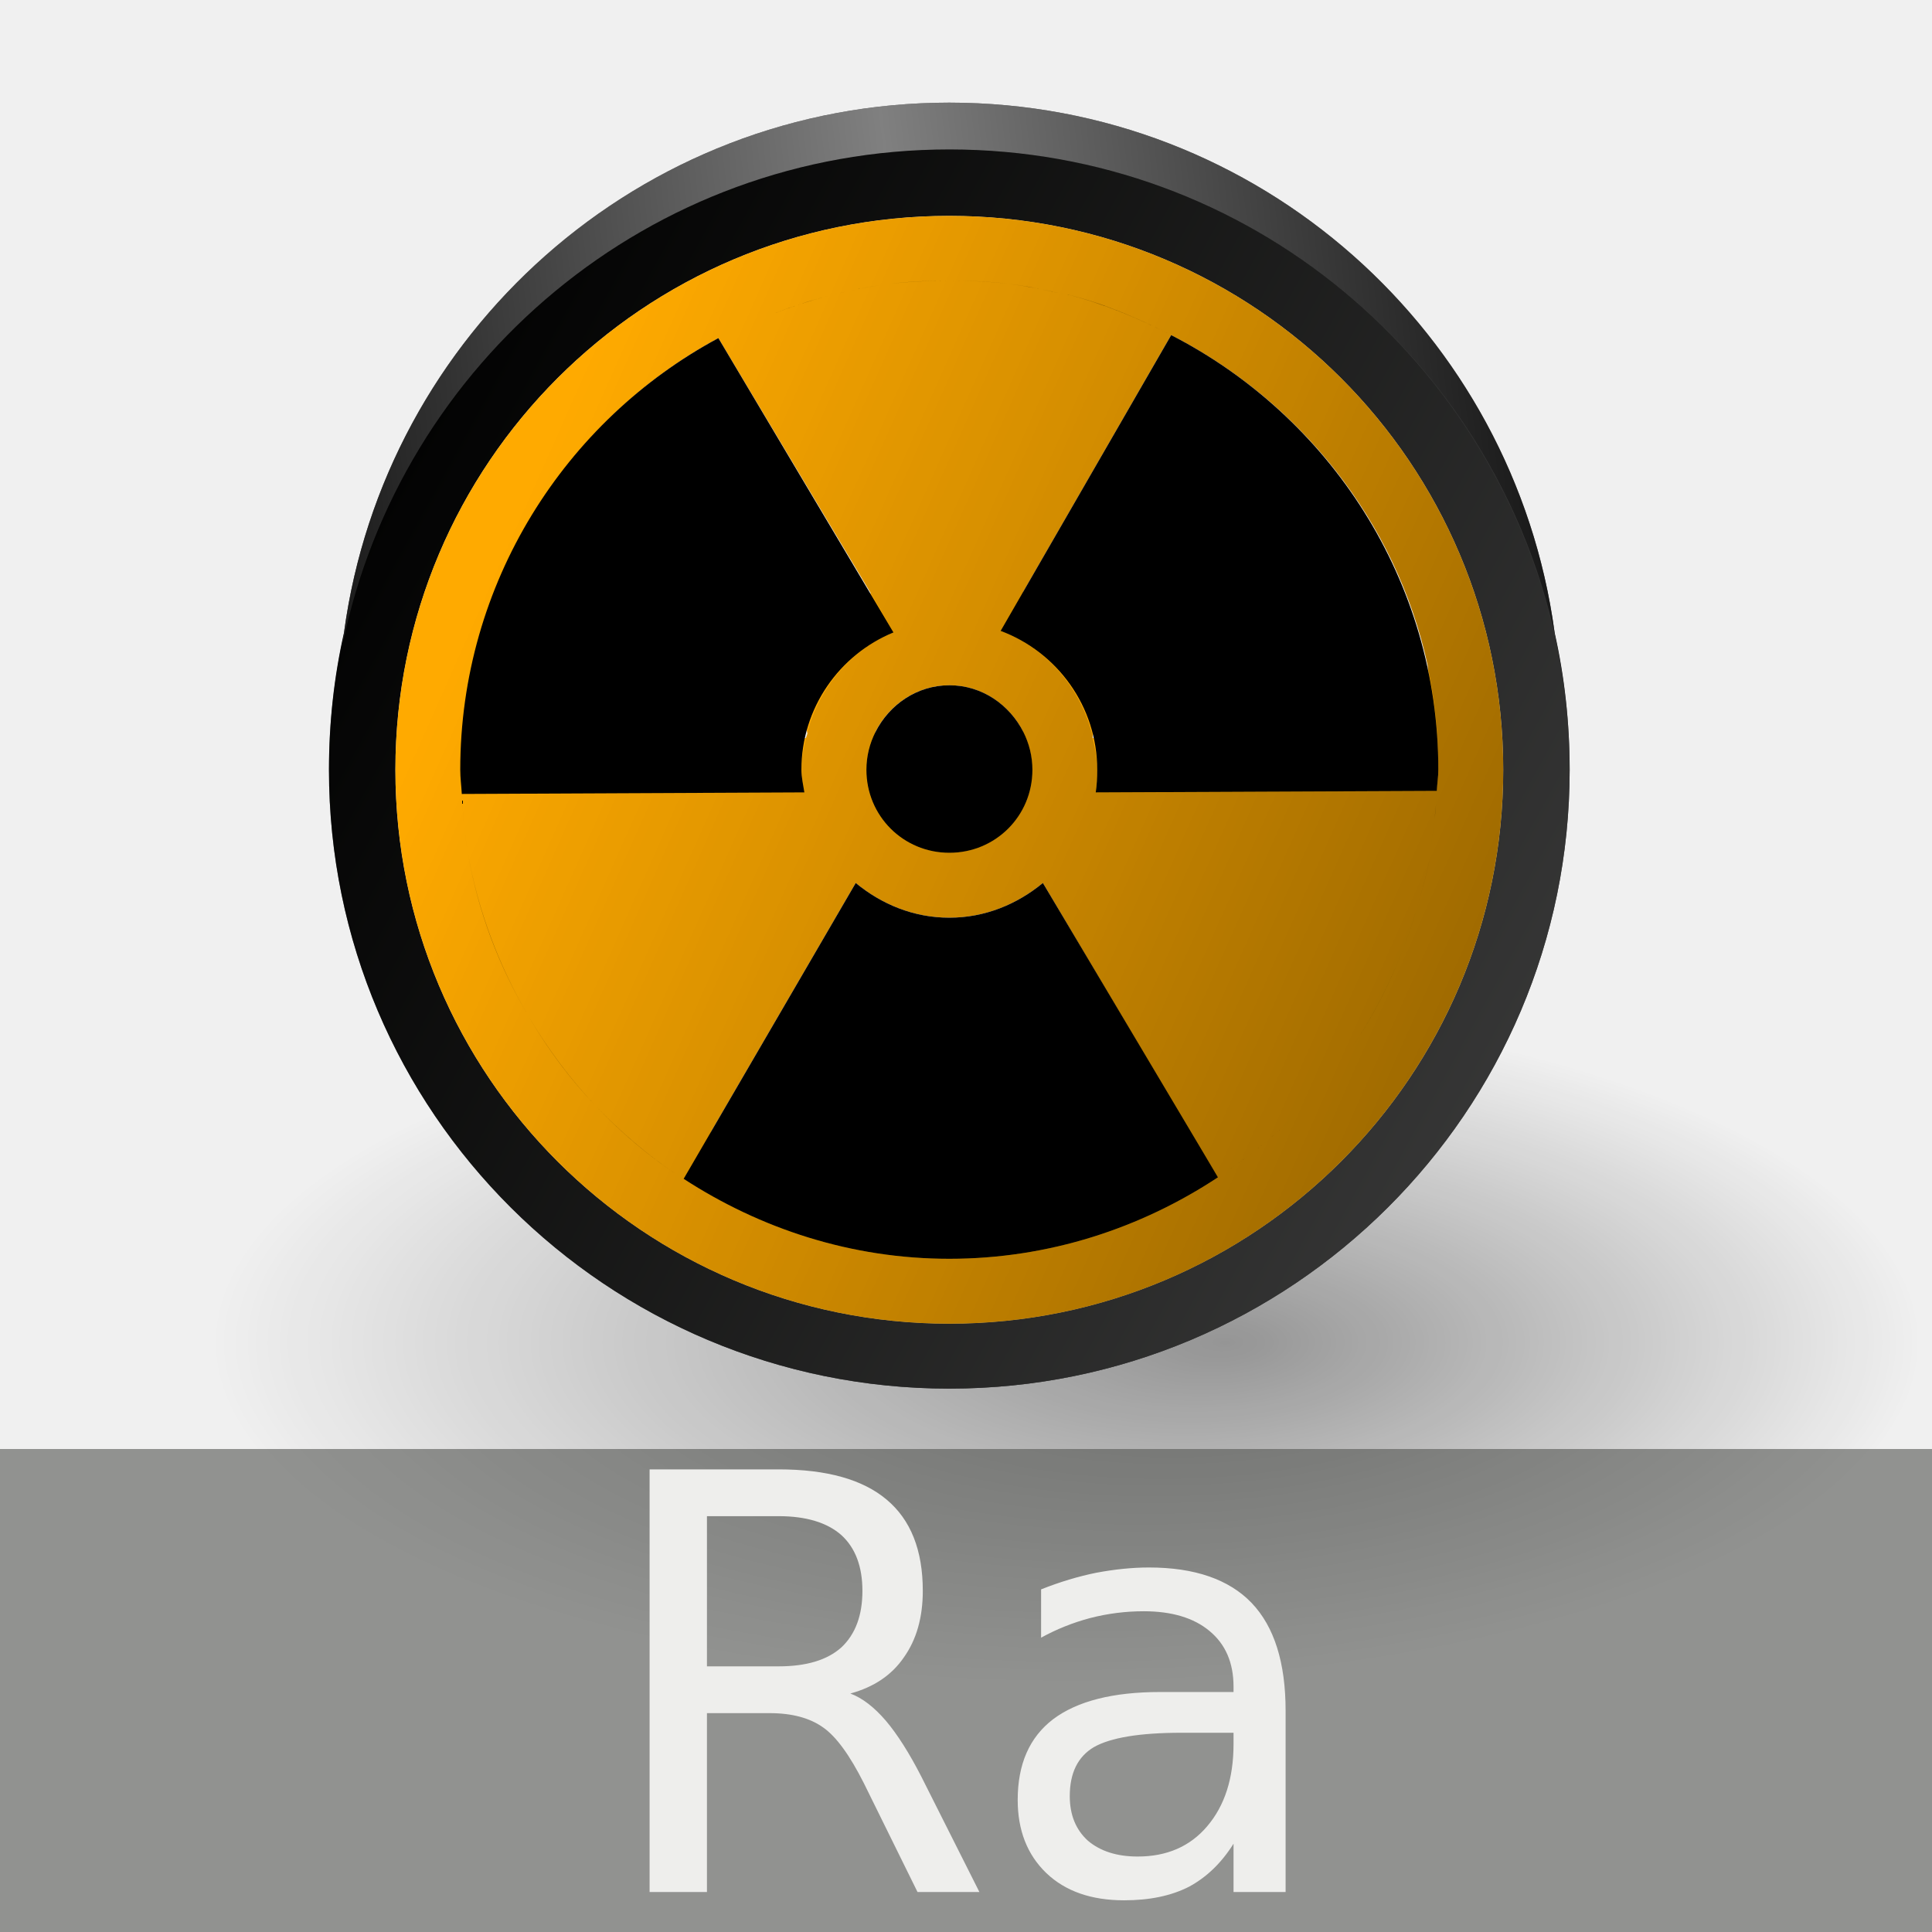
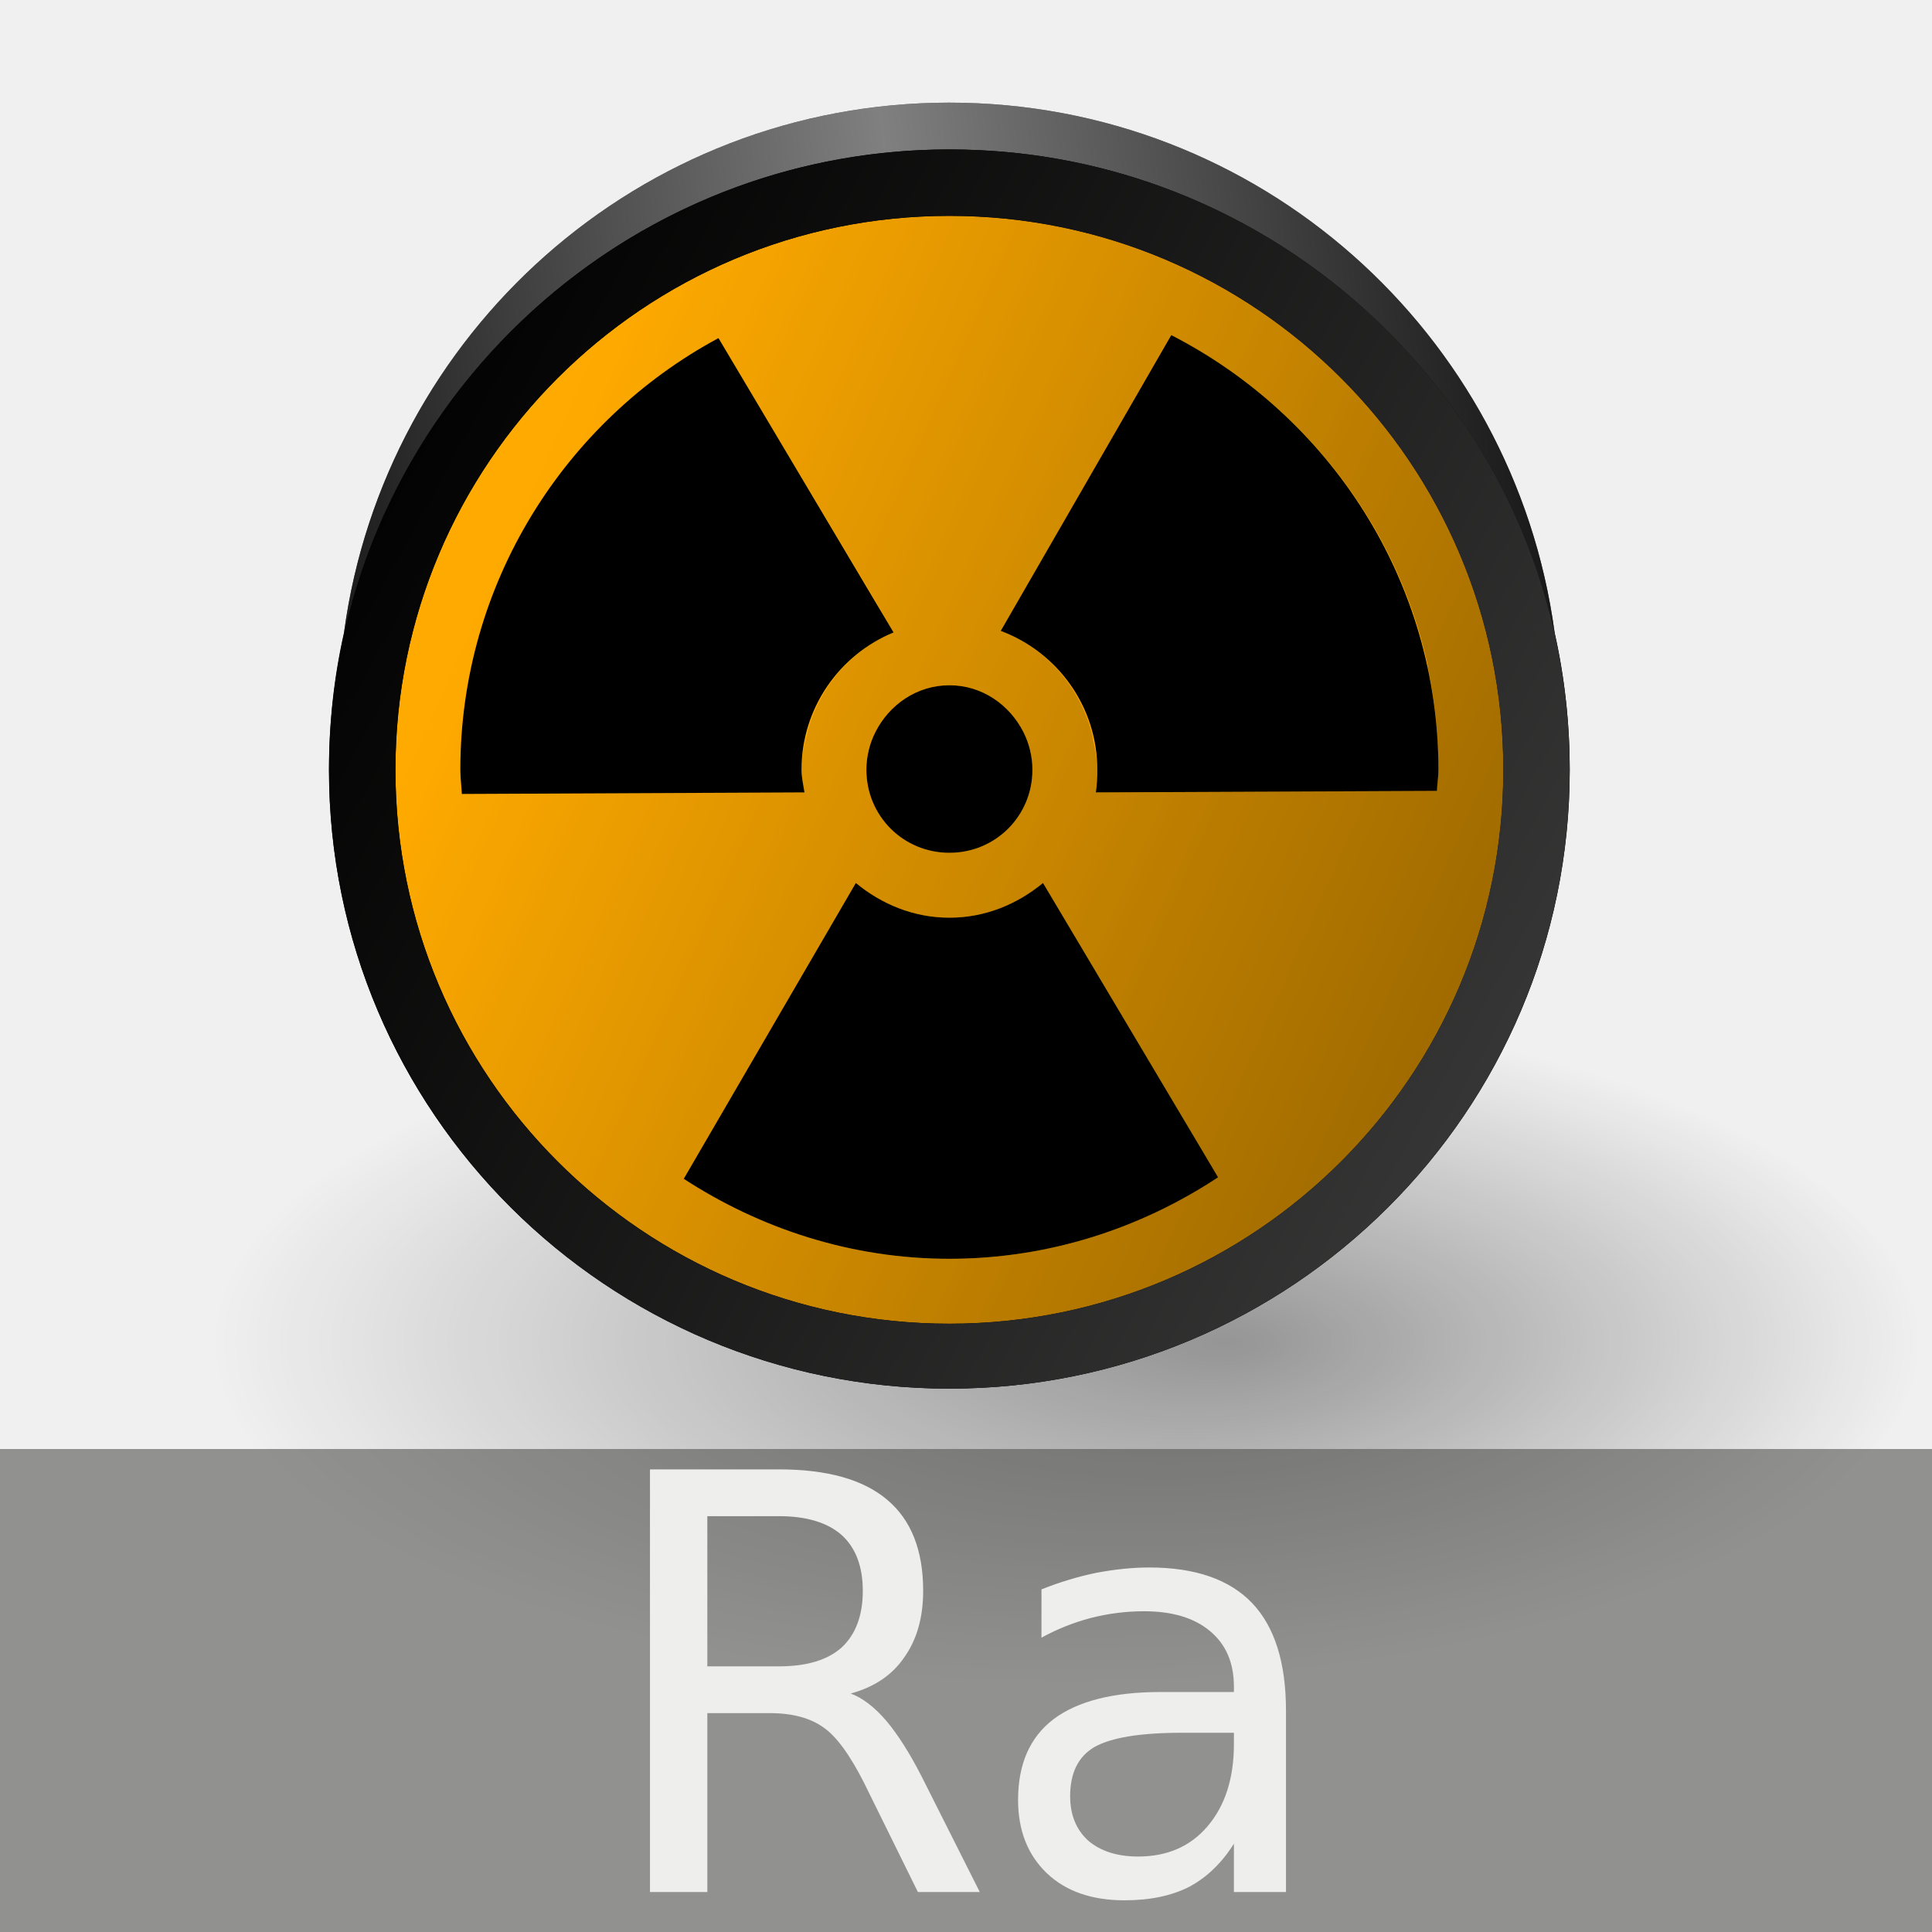
<svg xmlns="http://www.w3.org/2000/svg" xmlns:xlink="http://www.w3.org/1999/xlink" width="40" height="40" id="svg2193" version="1.0">
  <defs id="defs2195">
    <linearGradient id="linearGradient4506">
      <stop style="stop-color:#000000;stop-opacity:0;" offset="0" id="stop4508" />
      <stop style="stop-color:#000000;stop-opacity:0.788;" offset="1" id="stop4510" />
    </linearGradient>
    <linearGradient id="linearGradient4444">
      <stop id="stop4446" offset="0" style="stop-color:#000000;stop-opacity:1;" />
      <stop style="stop-color:#ffffff;stop-opacity:1;" offset="0.5" id="stop4450" />
      <stop id="stop4448" offset="1" style="stop-color:#000000;stop-opacity:1;" />
    </linearGradient>
    <linearGradient id="linearGradient4387">
      <stop style="stop-color:#000000;stop-opacity:1;" offset="0" id="stop4389" />
      <stop id="stop4421" offset="0.94" style="stop-color:#000000;stop-opacity:0.498;" />
      <stop style="stop-color:#000000;stop-opacity:0;" offset="1" id="stop4391" />
    </linearGradient>
    <linearGradient id="linearGradient3325">
      <stop style="stop-color:#ffffff;stop-opacity:1;" offset="0" id="stop3327" />
      <stop style="stop-color:#d3d7cf;stop-opacity:0;" offset="1" id="stop3329" />
    </linearGradient>
-     <linearGradient id="linearGradient3211">
-       <stop style="stop-color:#888a85;stop-opacity:1;" offset="0" id="stop3213" />
-       <stop style="stop-color:#888a85;stop-opacity:0;" offset="1" id="stop3215" />
-     </linearGradient>
-     <linearGradient xlink:href="#linearGradient3211" id="linearGradient3217" x1="11.019" y1="25.581" x2="11.019" y2="42.091" gradientUnits="userSpaceOnUse" gradientTransform="matrix(0.9181771,0,0,0.8709947,-4.373194,-9.150515)" />
-     <linearGradient id="linearGradient3239">
-       <stop style="stop-color:#eeeeec;stop-opacity:1;" offset="0" id="stop3241" />
-       <stop style="stop-color:#eeeeec;stop-opacity:0;" offset="1" id="stop3243" />
-     </linearGradient>
-     <linearGradient xlink:href="#linearGradient3239" id="linearGradient3245" x1="-0.705" y1="5.586" x2="-1.876" y2="5.431" gradientUnits="userSpaceOnUse" gradientTransform="matrix(0.8834827,0,0,0.9061674,1.670201,2.237364)" />
-     <linearGradient y2="24.179" x2="-28.773" y1="24.179" x1="-51.344" gradientTransform="matrix(0.6798311,0,0,0.7929132,42.48241,21.61825)" gradientUnits="userSpaceOnUse" id="linearGradient2245" xlink:href="#linearGradient4467" />
-     <linearGradient id="linearGradient4467">
-       <stop id="stop4469" offset="0" style="stop-color:#3465a4;stop-opacity:0.636" />
-       <stop id="stop4471" offset="1" style="stop-color:#3465a4;stop-opacity:0" />
-     </linearGradient>
-     <linearGradient gradientTransform="translate(0.353486,-0.619608)" y2="19.814" x2="30" y1="19.814" x1="18.71" gradientUnits="userSpaceOnUse" id="linearGradient2249" xlink:href="#linearGradient3180" />
-     <linearGradient id="linearGradient3180">
-       <stop id="stop3182" offset="0" style="stop-color:#f57900;stop-opacity:1" />
-       <stop id="stop3184" offset="1" style="stop-color:#f57900;stop-opacity:0" />
-     </linearGradient>
-     <linearGradient gradientTransform="matrix(0.5858982,0.6028445,-0.582762,0.6060888,23.77916,-2.670758)" y2="17.567" x2="20.707" y1="23.673" x1="27.01" gradientUnits="userSpaceOnUse" id="linearGradient2252" xlink:href="#linearGradient3220" />
-     <linearGradient id="linearGradient3220">
-       <stop id="stop3222" offset="0" style="stop-color:#000000;stop-opacity:1" />
-       <stop id="stop3224" offset="1" style="stop-color:#c1c3c0;stop-opacity:1" />
-     </linearGradient>
-     <linearGradient gradientTransform="matrix(0.5858982,0.6028445,-0.582762,0.6060888,23.77916,-2.670758)" y2="24.832" x2="27.933" y1="15.865" x1="19.014" gradientUnits="userSpaceOnUse" id="linearGradient2254" xlink:href="#linearGradient3228" />
-     <linearGradient id="linearGradient3228">
-       <stop id="stop3230" offset="0" style="stop-color:#204a87;stop-opacity:1" />
-       <stop id="stop3232" offset="1" style="stop-color:#000000;stop-opacity:1" />
-     </linearGradient>
-     <linearGradient gradientTransform="matrix(-0.2165963,0.812271,-0.8192895,-0.1889973,31.96672,3.425248)" y2="22.209" x2="18.848" y1="20.907" x1="26.929" gradientUnits="userSpaceOnUse" id="linearGradient2262" xlink:href="#linearGradient3250" />
-     <linearGradient id="linearGradient3250">
-       <stop id="stop3252" offset="0" style="stop-color:#6c0000;stop-opacity:1" />
-       <stop id="stop3254" offset="1" style="stop-color:#a40000;stop-opacity:1" />
-     </linearGradient>
-     <linearGradient gradientTransform="matrix(-0.2165963,0.812271,-0.8192895,-0.1889973,27.29568,3.267965)" y2="22.209" x2="18.848" y1="20.907" x1="26.929" gradientUnits="userSpaceOnUse" id="linearGradient2265" xlink:href="#linearGradient3250" />
-     <linearGradient gradientTransform="matrix(-0.2165963,0.812271,-0.8192895,-0.1889973,23.29568,3.267965)" y2="22.209" x2="18.848" y1="20.907" x1="26.929" gradientUnits="userSpaceOnUse" id="linearGradient2268" xlink:href="#linearGradient3250" />
-     <linearGradient gradientTransform="translate(0.353486,-0.619608)" y2="19.814" x2="30" y1="19.814" x1="18.71" gradientUnits="userSpaceOnUse" id="linearGradient2273" xlink:href="#linearGradient3180" />
-     <linearGradient gradientTransform="matrix(0.5858982,0.6028445,-0.582762,0.6060888,23.77916,-2.670758)" y2="17.567" x2="20.707" y1="23.673" x1="27.01" gradientUnits="userSpaceOnUse" id="linearGradient2276" xlink:href="#linearGradient3220" />
-     <linearGradient gradientTransform="matrix(0.5858982,0.6028445,-0.582762,0.6060888,23.77916,-2.670758)" y2="24.832" x2="27.933" y1="15.865" x1="19.014" gradientUnits="userSpaceOnUse" id="linearGradient2278" xlink:href="#linearGradient3228" />
-     <linearGradient gradientTransform="matrix(-0.2165963,0.812271,-0.8192895,-0.1889973,23.29568,3.267965)" y2="22.209" x2="18.848" y1="20.907" x1="26.929" gradientUnits="userSpaceOnUse" id="linearGradient2290" xlink:href="#linearGradient3250" />
-     <linearGradient gradientTransform="matrix(-0.2165963,0.812271,-0.8192895,-0.1889973,27.29568,3.267965)" y2="22.209" x2="18.848" y1="20.907" x1="26.929" gradientUnits="userSpaceOnUse" id="linearGradient2287" xlink:href="#linearGradient3250" />
-     <filter id="filter3656">
-       <feGaussianBlur stdDeviation="2.251" id="feGaussianBlur3658" />
-     </filter>
-     <linearGradient xlink:href="#linearGradient4467" id="linearGradient2376" gradientUnits="userSpaceOnUse" gradientTransform="matrix(0.5501635,0,0,0.4885842,32.84768,13.578)" x1="-51.344" y1="24.179" x2="-28.773" y2="24.179" />
-     <linearGradient xlink:href="#linearGradient3180" id="linearGradient2380" gradientUnits="userSpaceOnUse" gradientTransform="matrix(0.7066346,0,0,0.6134265,2.759397,-5.2308267e-2)" x1="18.71" y1="19.814" x2="30" y2="19.814" />
-     <linearGradient xlink:href="#linearGradient3220" id="linearGradient2383" gradientUnits="userSpaceOnUse" gradientTransform="matrix(0.4892042,0.443781,-0.5747733,0.3231391,15.58348,-0.6791362)" x1="27.01" y1="23.673" x2="20.707" y2="17.567" />
-     <linearGradient xlink:href="#linearGradient3228" id="linearGradient2385" gradientUnits="userSpaceOnUse" gradientTransform="matrix(0.4892042,0.443781,-0.5747733,0.3231391,15.58348,-0.6791362)" x1="19.014" y1="15.865" x2="27.933" y2="24.832" />
-     <linearGradient xlink:href="#linearGradient3250" id="linearGradient2393" gradientUnits="userSpaceOnUse" gradientTransform="matrix(-0.1530544,0.4982686,-0.5789383,-0.115936,8.581853,-4.264125)" x1="26.929" y1="20.907" x2="18.848" y2="22.209" />
-     <linearGradient xlink:href="#linearGradient3250" id="linearGradient2396" gradientUnits="userSpaceOnUse" gradientTransform="matrix(-0.1530544,0.4982686,-0.5789383,-0.115936,5.281137,-4.360607)" x1="26.929" y1="20.907" x2="18.848" y2="22.209" />
-     <linearGradient xlink:href="#linearGradient3250" id="linearGradient2399" gradientUnits="userSpaceOnUse" gradientTransform="matrix(-0.1530544,0.4982686,-0.5789383,-0.115936,2.454599,-4.360607)" x1="26.929" y1="20.907" x2="18.848" y2="22.209" />
-     <linearGradient xlink:href="#linearGradient3180" id="linearGradient2404" gradientUnits="userSpaceOnUse" gradientTransform="matrix(0.7066346,0,0,0.6134265,26.7594,-5.2308267e-2)" x1="18.71" y1="19.814" x2="30" y2="19.814" />
-     <linearGradient xlink:href="#linearGradient3220" id="linearGradient2407" gradientUnits="userSpaceOnUse" gradientTransform="matrix(0.5368335,0.3848015,-0.5339599,0.3868722,13.59044,-0.5940728)" x1="27.01" y1="23.673" x2="20.707" y2="17.567" />
-     <linearGradient xlink:href="#linearGradient3228" id="linearGradient2409" gradientUnits="userSpaceOnUse" gradientTransform="matrix(0.5368335,0.3848015,-0.5339599,0.3868722,13.59044,-0.5940728)" x1="19.014" y1="15.865" x2="27.933" y2="24.832" />
-     <linearGradient xlink:href="#linearGradient3250" id="linearGradient2421" gradientUnits="userSpaceOnUse" gradientTransform="matrix(-0.1530544,0.4982686,-0.5789383,-0.115936,2.454599,-4.360607)" x1="26.929" y1="20.907" x2="18.848" y2="22.209" />
-     <linearGradient xlink:href="#linearGradient3180" id="linearGradient3407" gradientUnits="userSpaceOnUse" gradientTransform="matrix(0.8864023,0,0,0.7744539,-5.613023,-1.448728)" x1="18.71" y1="19.814" x2="30" y2="19.814" />
-     <linearGradient gradientUnits="userSpaceOnUse" y2="-41.842" x2="-27.203" y1="-41.842" x1="-102.184" id="linearGradient2321" xlink:href="#linearGradient2298" />
    <linearGradient id="linearGradient3291">
      <stop id="stop3293" offset="0" style="stop-color:#000000;stop-opacity:1;" />
      <stop id="stop3295" offset="1" style="stop-color:#000000;stop-opacity:0;" />
    </linearGradient>
-     <linearGradient id="linearGradient2298">
-       <stop id="stop2300" offset="0" style="stop-color:#0e0000;stop-opacity:1;" />
-       <stop style="stop-color:#4b0000;stop-opacity:1;" offset="0.632" id="stop2399" />
-       <stop id="stop2302" offset="1" style="stop-color:#950000;stop-opacity:1;" />
-     </linearGradient>
-     <linearGradient id="linearGradient2308">
-       <stop id="stop2310" offset="0" style="stop-color:#0e0000;stop-opacity:1;" />
-       <stop id="stop2312" offset="1" style="stop-color:#0e0000;stop-opacity:0;" />
-     </linearGradient>
-     <linearGradient id="linearGradient2255">
-       <stop id="stop2257" offset="0" style="stop-color:#003fa2;stop-opacity:1;" />
-       <stop id="stop2259" offset="1" style="stop-color:#2b7eff;stop-opacity:1;" />
-     </linearGradient>
-     <radialGradient xlink:href="#linearGradient3291" id="radialGradient2573" gradientUnits="userSpaceOnUse" gradientTransform="matrix(1,0,0,0.197802,0,92.82166)" cx="63.912" cy="115.709" fx="14.047" fy="115.709" r="63.912" />
    <radialGradient xlink:href="#linearGradient3291" id="radialGradient2595" gradientUnits="userSpaceOnUse" gradientTransform="matrix(1,0,0,0.197802,0,92.82166)" cx="63.912" cy="115.709" fx="75.858" fy="115.709" r="63.912" />
-     <radialGradient xlink:href="#linearGradient4387" id="radialGradient4436" cx="60.594" cy="-13.902" fx="60.594" fy="-13.902" r="12.562" gradientTransform="matrix(1.07679,0,0,1.099226,-45.5924,31.21553)" gradientUnits="userSpaceOnUse" />
-     <linearGradient xlink:href="#linearGradient4444" id="linearGradient4440" x1="44.494" y1="-28.568" x2="75.568" y2="-32.266" gradientUnits="userSpaceOnUse" gradientTransform="translate(-40.9394,40)" />
    <linearGradient xlink:href="#linearGradient3325" id="linearGradient4613" x1="76.048" y1="-15.629" x2="47.75" y2="-31.224" gradientUnits="userSpaceOnUse" gradientTransform="translate(-40.9394,40)" />
-     <radialGradient xlink:href="#linearGradient4387" id="radialGradient4687" gradientUnits="userSpaceOnUse" gradientTransform="matrix(1.114331,-1.5780478e-7,1.6472222e-7,1.163178,-11.50096,-15.41412)" cx="100.594" cy="43.599" fx="100.594" fy="43.599" r="11.25" />
-     <radialGradient xlink:href="#linearGradient3325" id="radialGradient4704" gradientUnits="userSpaceOnUse" gradientTransform="matrix(1.688465,-1.4834229e-2,-1.4210552e-2,-1.617477,27.61118,62.21159)" cx="18.145" cy="16.087" fx="18.145" fy="16.087" r="11.314" />
-     <linearGradient xlink:href="#linearGradient4506" id="linearGradient4392" x1="53.305" y1="-33.066" x2="85.085" y2="-18.918" gradientUnits="userSpaceOnUse" gradientTransform="translate(-40.9394,40)" />
+     <radialGradient xlink:href="#linearGradient4387" id="radialGradient2295" gradientUnits="userSpaceOnUse" gradientTransform="matrix(1.07679,0,0,1.099226,-45.5924,31.21553)" cx="60.594" cy="-13.902" fx="60.594" fy="-13.902" r="12.562" />
+     <linearGradient xlink:href="#linearGradient4444" id="linearGradient2299" gradientUnits="userSpaceOnUse" gradientTransform="translate(-40.9394,40)" x1="44.494" y1="-28.568" x2="75.568" y2="-32.266" />
+     <linearGradient xlink:href="#linearGradient4506" id="linearGradient2311" gradientUnits="userSpaceOnUse" gradientTransform="translate(-40.9394,40)" x1="53.305" y1="-33.066" x2="85.085" y2="-18.918" />
  </defs>
  <g id="layer1">
    <path transform="matrix(0.2772262,0,0,0.5613587,4.349706,-37.15889)" d="M 127.824 115.709 A 63.912 12.642 0 1 1  0,115.709 A 63.912 12.642 0 1 1  127.824 115.709 z" id="path2593" style="opacity:0.381;fill:url(#radialGradient2595);fill-opacity:1;fill-rule:nonzero;stroke:none;stroke-width:0;stroke-linecap:round;stroke-linejoin:round;stroke-miterlimit:4;stroke-dasharray:none;stroke-dashoffset:4;stroke-opacity:1" />
-     <path style="opacity:1;fill:#000000;fill-opacity:1;fill-rule:nonzero;stroke:none;stroke-width:0.2;stroke-linecap:round;stroke-linejoin:round;stroke-miterlimit:4;stroke-dasharray:none;stroke-opacity:1" d="M 19.654,2.125 C 13.239,2.125 7.958,6.906 7.123,13.094 C 6.916,14.008 6.811,14.962 6.811,15.938 C 6.811,23.022 12.57,28.75 19.654,28.75 C 26.739,28.75 32.498,23.022 32.498,15.938 C 32.498,14.962 32.392,14.008 32.186,13.094 C 31.351,6.906 26.07,2.125 19.654,2.125 z M 16.811,3.406 C 16.48,3.481 16.162,3.588 15.842,3.688 C 16.163,3.587 16.479,3.482 16.811,3.406 z M 22.498,3.406 C 22.83,3.482 23.146,3.587 23.467,3.688 C 23.147,3.588 22.828,3.481 22.498,3.406 z M 19.654,4.469 C 25.99,4.469 31.123,9.602 31.123,15.938 C 31.123,22.273 25.99,27.406 19.654,27.406 C 13.319,27.406 8.186,22.273 8.186,15.938 C 8.186,9.602 13.319,4.469 19.654,4.469 z " id="path4394" />
    <path id="path2276" d="M 10.957,1.02 L 10.957,-1.775 L 10.957,1.02 z " style="fill:#ffffff;fill-opacity:0.757;fill-rule:nonzero;stroke:none;stroke-width:0.5;stroke-linecap:round;stroke-linejoin:round;stroke-miterlimit:4;stroke-dasharray:none;stroke-dashoffset:4;stroke-opacity:1" />
-     <rect style="opacity:0.612;fill:#555753;fill-opacity:1;fill-rule:nonzero;stroke:none;stroke-width:0.7;stroke-linecap:round;stroke-linejoin:miter;stroke-miterlimit:4;stroke-dasharray:none;stroke-opacity:1" id="rect1951" width="40.002" height="10.005" x="-0.002" y="30" />
-     <text xml:space="preserve" style="font-size:12px;font-style:normal;font-weight:normal;fill:#eeeeec;fill-opacity:1;stroke:none;stroke-width:1px;stroke-linecap:butt;stroke-linejoin:miter;stroke-opacity:1;font-family:Bitstream Vera Sans" x="12.278" y="39.168" id="text2840">
-       <tspan id="tspan2842" x="12.278" y="39.168">Ra</tspan>
+     <path id="path2277" d="M 19.654,2.125 C 13.239,2.125 7.958,6.906 7.123,13.094 C 6.916,14.008 6.811,14.962 6.811,15.938 C 6.811,23.022 12.57,28.75 19.654,28.75 C 26.739,28.75 32.498,23.022 32.498,15.938 C 32.498,14.962 32.392,14.008 32.186,13.094 C 31.351,6.906 26.07,2.125 19.654,2.125 z " style="opacity:1;fill:#000000;fill-opacity:1;fill-rule:nonzero;stroke:none;stroke-width:0.2;stroke-linecap:round;stroke-linejoin:round;stroke-miterlimit:4;stroke-dasharray:none;stroke-opacity:1" />
+     <path id="path2281" d="M 19.654,4.469 C 13.319,4.469 8.186,9.602 8.186,15.938 C 8.186,22.273 13.319,27.406 19.654,27.406 C 25.99,27.406 31.123,22.273 31.123,15.938 C 31.123,9.602 25.99,4.469 19.654,4.469 z " style="opacity:1;fill:#ffaa00;fill-opacity:1;fill-rule:nonzero;stroke:none;stroke-width:0.2;stroke-linecap:round;stroke-linejoin:round;stroke-miterlimit:4;stroke-dasharray:none;stroke-opacity:1" />
+     <path id="path2283" d="M 19.654,2.125 C 13.151,2.125 7.815,7.033 7.092,13.344 C 8.289,7.497 13.456,3.094 19.654,3.094 C 25.853,3.094 31.02,7.497 32.217,13.344 C 31.494,7.033 26.158,2.125 19.654,2.125 z " style="opacity:0.607;fill:url(#radialGradient2295);fill-opacity:1;fill-rule:nonzero;stroke:none;stroke-width:0.2;stroke-linecap:round;stroke-linejoin:round;stroke-miterlimit:4;stroke-dasharray:none;stroke-opacity:1" />
+     <path style="opacity:0.5;fill:url(#linearGradient2299);fill-opacity:1;fill-rule:nonzero;stroke:none;stroke-width:0.2;stroke-linecap:round;stroke-linejoin:round;stroke-miterlimit:4;stroke-dasharray:none;stroke-opacity:1" d="M 19.654,2.125 C 13.151,2.125 7.815,7.033 7.092,13.344 C 8.289,7.497 13.456,3.094 19.654,3.094 C 25.853,3.094 31.02,7.497 32.217,13.344 C 31.494,7.033 26.158,2.125 19.654,2.125 z " id="path2287" />
+     <path id="path2289" d="M 19.654,4.469 C 13.319,4.469 8.186,9.602 8.186,15.938 C 8.186,22.273 13.319,27.406 19.654,27.406 C 25.99,27.406 31.123,22.273 31.123,15.938 C 31.123,9.602 25.99,4.469 19.654,4.469 z M 24.248,6.938 C 26.906,8.302 28.908,10.786 29.561,13.781 C 29.563,13.791 29.559,13.803 29.561,13.812 C 29.707,14.495 29.779,15.211 29.779,15.938 C 29.779,16.086 29.754,16.228 29.748,16.375 L 22.686,16.406 C 22.709,16.254 22.717,16.096 22.717,15.938 C 22.717,15.706 22.672,15.498 22.623,15.281 C 22.621,15.272 22.625,15.26 22.623,15.25 C 22.387,14.246 21.669,13.418 20.717,13.062 L 21.186,12.25 L 24.248,6.938 z M 14.873,7 L 18.029,12.281 L 18.498,13.094 C 17.621,13.454 16.966,14.227 16.717,15.156 C 16.719,15.166 16.715,15.178 16.717,15.188 C 16.709,15.22 16.693,15.249 16.686,15.281 C 16.638,15.497 16.592,15.708 16.592,15.938 C 16.592,16.097 16.631,16.253 16.654,16.406 L 9.561,16.438 C 9.552,16.27 9.529,16.107 9.529,15.938 C 9.529,15.247 9.616,14.59 9.748,13.938 C 10.211,11.654 11.443,9.64 13.154,8.188 C 13.406,7.976 13.664,7.781 13.936,7.594 C 14.239,7.384 14.547,7.175 14.873,7 z M 19.654,14.188 C 20.329,14.187 20.9,14.592 21.186,15.156 C 21.304,15.391 21.373,15.657 21.373,15.938 C 21.373,16.893 20.61,17.656 19.654,17.656 C 18.699,17.656 17.936,16.893 17.936,15.938 C 17.936,15.657 18.004,15.391 18.123,15.156 C 18.409,14.592 18.979,14.188 19.654,14.188 z M 17.717,18.281 C 18.247,18.719 18.913,19 19.654,19 C 20.396,19 21.061,18.719 21.592,18.281 L 24.623,23.406 L 25.217,24.375 C 23.619,25.43 21.711,26.062 19.654,26.062 C 17.622,26.062 15.741,25.438 14.154,24.406 L 14.717,23.438 L 17.717,18.281 z " style="opacity:0.752;fill:url(#linearGradient2311);fill-opacity:1;fill-rule:nonzero;stroke:none;stroke-width:0.2;stroke-linecap:round;stroke-linejoin:round;stroke-miterlimit:4;stroke-dasharray:none;stroke-opacity:1" />
+     <path style="opacity:1;fill:#000000;fill-opacity:1;fill-rule:nonzero;stroke:none;stroke-width:0.2;stroke-linecap:round;stroke-linejoin:round;stroke-miterlimit:4;stroke-dasharray:none;stroke-opacity:1" d="M 19.656,3.094 C 12.572,3.094 6.812,8.853 6.812,15.938 C 6.813,23.022 12.572,28.75 19.656,28.75 C 26.74,28.75 32.5,23.022 32.5,15.938 C 32.5,8.853 26.74,3.094 19.656,3.094 z M 19.656,4.469 C 25.991,4.469 31.125,9.602 31.125,15.938 C 31.125,22.273 25.991,27.406 19.656,27.406 C 13.321,27.406 8.188,22.273 8.188,15.938 C 8.188,9.602 13.321,4.469 19.656,4.469 z M 24.25,6.938 L 20.719,13.062 C 21.885,13.498 22.719,14.62 22.719,15.938 C 22.719,16.096 22.711,16.254 22.688,16.406 L 29.75,16.375 C 29.756,16.228 29.781,16.086 29.781,15.938 C 29.781,12.009 27.522,8.617 24.25,6.938 z M 14.875,7 C 11.698,8.71 9.531,12.079 9.531,15.938 C 9.531,16.107 9.554,16.27 9.562,16.438 L 16.656,16.406 C 16.633,16.253 16.594,16.097 16.594,15.938 C 16.594,14.656 17.383,13.553 18.5,13.094 L 14.875,7 z M 19.656,14.188 C 18.981,14.188 18.41,14.592 18.125,15.156 C 18.006,15.391 17.938,15.657 17.938,15.938 C 17.938,16.893 18.701,17.656 19.656,17.656 C 20.612,17.656 21.375,16.893 21.375,15.938 C 21.375,15.657 21.306,15.391 21.188,15.156 C 20.902,14.592 20.331,14.187 19.656,14.188 z M 17.719,18.281 L 14.156,24.406 C 15.743,25.438 17.624,26.062 19.656,26.062 C 21.713,26.062 23.621,25.43 25.219,24.375 L 21.594,18.281 C 21.063,18.719 20.398,19 19.656,19 C 18.915,19 18.249,18.719 17.719,18.281 z " id="path2291" />
+     <path style="opacity:0.25;fill:url(#linearGradient4613);fill-opacity:1;fill-rule:nonzero;stroke:none;stroke-width:0.2;stroke-linecap:round;stroke-linejoin:round;stroke-miterlimit:4;stroke-dasharray:none;stroke-opacity:1" d="M 19.654,3.094 C 12.57,3.094 6.811,8.853 6.811,15.938 C 6.811,23.022 12.57,28.75 19.654,28.75 C 26.739,28.75 32.498,23.022 32.498,15.938 C 32.498,8.853 26.739,3.094 19.654,3.094 z M 19.654,4.469 C 25.99,4.469 31.123,9.602 31.123,15.938 C 31.123,22.273 25.99,27.406 19.654,27.406 C 13.319,27.406 8.186,22.273 8.186,15.938 C 8.186,9.602 13.319,4.469 19.654,4.469 z " id="path2354" />
+     <rect y="30" x="-0.002" height="10.005" width="40.002" id="rect2215" style="opacity:0.612;fill:#555753;fill-opacity:1;fill-rule:nonzero;stroke:none;stroke-width:0.7;stroke-linecap:round;stroke-linejoin:miter;stroke-miterlimit:4;stroke-dasharray:none;stroke-opacity:1" />
+     <text id="text2217" y="39.168" x="12.284" style="font-size:12px;font-style:normal;font-weight:normal;fill:#eeeeec;fill-opacity:1;stroke:none;stroke-width:1px;stroke-linecap:butt;stroke-linejoin:miter;stroke-opacity:1;font-family:Bitstream Vera Sans" xml:space="preserve">
+       <tspan y="39.168" x="12.284" id="tspan2219">Ra</tspan>
    </text>
-     <path style="opacity:0.5;fill:#000000;fill-opacity:1;fill-rule:nonzero;stroke:none;stroke-width:0.2;stroke-linecap:round;stroke-linejoin:round;stroke-miterlimit:4;stroke-dasharray:none;stroke-opacity:1" d="M 19.654,3.094 C 12.57,3.094 6.811,8.853 6.811,15.938 C 6.811,23.022 12.57,28.75 19.654,28.75 C 26.739,28.75 32.498,23.022 32.498,15.938 C 32.498,8.853 26.739,3.094 19.654,3.094 z M 19.654,4.469 C 25.99,4.469 31.123,9.602 31.123,15.938 C 31.123,22.273 25.99,27.406 19.654,27.406 C 13.319,27.406 8.186,22.273 8.186,15.938 C 8.186,9.602 13.319,4.469 19.654,4.469 z " id="path2306" />
-     <path style="opacity:1;fill:#ffaa00;fill-opacity:1;fill-rule:nonzero;stroke:none;stroke-width:0.2;stroke-linecap:round;stroke-linejoin:round;stroke-miterlimit:4;stroke-dasharray:none;stroke-opacity:1" d="M 19.654,4.469 C 13.319,4.469 8.186,9.602 8.186,15.938 C 8.186,22.273 13.319,27.406 19.654,27.406 C 25.99,27.406 31.123,22.273 31.123,15.938 C 31.123,9.602 25.99,4.469 19.654,4.469 z M 24.248,6.938 C 26.906,8.302 28.908,10.786 29.561,13.781 C 29.563,13.791 29.559,13.803 29.561,13.812 C 29.593,14.14 29.623,14.476 29.623,14.812 C 29.623,14.958 29.598,15.106 29.592,15.25 L 22.623,15.281 C 22.621,15.272 22.625,15.26 22.623,15.25 C 22.643,15.11 22.654,14.958 22.654,14.812 C 22.654,13.709 22.07,12.777 21.186,12.25 L 24.248,6.938 z M 14.873,7 L 18.029,12.281 C 17.196,12.82 16.654,13.748 16.654,14.812 C 16.654,14.939 16.695,15.066 16.717,15.188 C 16.709,15.22 16.693,15.249 16.686,15.281 L 9.717,15.312 C 9.709,15.148 9.686,14.979 9.686,14.812 C 9.686,14.517 9.723,14.227 9.748,13.938 C 10.355,10.944 12.265,8.403 14.873,7 z M 19.654,14.188 C 20.329,14.187 20.9,14.592 21.186,15.156 C 21.09,15.932 20.456,16.531 19.654,16.531 C 18.853,16.531 18.218,15.932 18.123,15.156 C 18.409,14.592 18.979,14.188 19.654,14.188 z M 17.717,18.281 C 18.247,18.719 18.913,19 19.654,19 C 20.396,19 21.061,18.719 21.592,18.281 L 24.623,23.406 C 23.157,24.26 21.471,24.781 19.654,24.781 C 17.849,24.781 16.176,24.281 14.717,23.438 L 17.717,18.281 z " id="path2313" />
-     <path style="opacity:0.607;fill:url(#radialGradient4436);fill-opacity:1;fill-rule:nonzero;stroke:none;stroke-width:0.2;stroke-linecap:round;stroke-linejoin:round;stroke-miterlimit:4;stroke-dasharray:none;stroke-opacity:1" d="M 19.654,2.125 C 13.151,2.125 7.815,7.033 7.092,13.344 C 8.289,7.497 13.456,3.094 19.654,3.094 C 25.853,3.094 31.02,7.497 32.217,13.344 C 31.494,7.033 26.158,2.125 19.654,2.125 z " id="path2339" />
-     <path style="opacity:0.25;fill:url(#linearGradient4613);fill-opacity:1;fill-rule:nonzero;stroke:none;stroke-width:0.2;stroke-linecap:round;stroke-linejoin:round;stroke-miterlimit:4;stroke-dasharray:none;stroke-opacity:1" d="M 19.654,3.094 C 12.57,3.094 6.811,8.853 6.811,15.938 C 6.811,23.022 12.57,28.75 19.654,28.75 C 26.739,28.75 32.498,23.022 32.498,15.938 C 32.498,8.853 26.739,3.094 19.654,3.094 z M 19.654,4.469 C 25.99,4.469 31.123,9.602 31.123,15.938 C 31.123,22.273 25.99,27.406 19.654,27.406 C 13.319,27.406 8.186,22.273 8.186,15.938 C 8.186,9.602 13.319,4.469 19.654,4.469 z M 24.248,6.938 L 21.186,12.25 C 22.07,12.777 22.654,13.709 22.654,14.812 C 22.654,14.958 22.643,15.11 22.623,15.25 C 22.625,15.26 22.621,15.272 22.623,15.281 L 29.592,15.25 C 29.598,15.106 29.623,14.958 29.623,14.812 C 29.623,14.476 29.593,14.14 29.561,13.812 C 29.559,13.803 29.563,13.791 29.561,13.781 C 28.908,10.786 26.906,8.302 24.248,6.938 z M 14.873,7 C 12.265,8.403 10.355,10.944 9.748,13.938 C 9.723,14.227 9.686,14.517 9.686,14.812 C 9.686,14.979 9.709,15.148 9.717,15.312 L 16.686,15.281 C 16.693,15.249 16.709,15.22 16.717,15.188 C 16.695,15.066 16.654,14.939 16.654,14.812 C 16.654,13.748 17.196,12.82 18.029,12.281 L 14.873,7 z M 19.654,14.188 C 18.979,14.188 18.409,14.592 18.123,15.156 C 18.218,15.932 18.853,16.531 19.654,16.531 C 20.456,16.531 21.09,15.932 21.186,15.156 C 20.9,14.592 20.329,14.187 19.654,14.188 z M 17.717,18.281 L 14.717,23.438 C 16.176,24.281 17.849,24.781 19.654,24.781 C 21.471,24.781 23.157,24.26 24.623,23.406 L 21.592,18.281 C 21.061,18.719 20.396,19 19.654,19 C 18.913,19 18.247,18.719 17.717,18.281 z " id="path2354" />
-     <path id="path4438" d="M 19.654,2.125 C 13.151,2.125 7.815,7.033 7.092,13.344 C 8.289,7.497 13.456,3.094 19.654,3.094 C 25.853,3.094 31.02,7.497 32.217,13.344 C 31.494,7.033 26.158,2.125 19.654,2.125 z " style="opacity:0.5;fill:url(#linearGradient4440);fill-opacity:1;fill-rule:nonzero;stroke:none;stroke-width:0.2;stroke-linecap:round;stroke-linejoin:round;stroke-miterlimit:4;stroke-dasharray:none;stroke-opacity:1" />
-     <path style="opacity:0.752;fill:url(#linearGradient4392);fill-opacity:1;fill-rule:nonzero;stroke:none;stroke-width:0.2;stroke-linecap:round;stroke-linejoin:round;stroke-miterlimit:4;stroke-dasharray:none;stroke-opacity:1" d="M 19.654,4.469 C 13.319,4.469 8.186,9.602 8.186,15.938 C 8.186,22.273 13.319,27.406 19.654,27.406 C 25.99,27.406 31.123,22.273 31.123,15.938 C 31.123,9.602 25.99,4.469 19.654,4.469 z M 24.248,6.938 C 26.906,8.302 28.908,10.786 29.561,13.781 C 29.563,13.791 29.559,13.803 29.561,13.812 C 29.707,14.495 29.779,15.211 29.779,15.938 C 29.779,16.086 29.754,16.228 29.748,16.375 L 22.686,16.406 C 22.709,16.254 22.717,16.096 22.717,15.938 C 22.717,15.706 22.672,15.498 22.623,15.281 C 22.621,15.272 22.625,15.26 22.623,15.25 C 22.387,14.246 21.669,13.418 20.717,13.062 L 21.186,12.25 L 24.248,6.938 z M 14.873,7 L 18.029,12.281 L 18.498,13.094 C 17.621,13.454 16.966,14.227 16.717,15.156 C 16.719,15.166 16.715,15.178 16.717,15.188 C 16.709,15.22 16.693,15.249 16.686,15.281 C 16.638,15.497 16.592,15.708 16.592,15.938 C 16.592,16.097 16.631,16.253 16.654,16.406 L 9.561,16.438 C 9.552,16.27 9.529,16.107 9.529,15.938 C 9.529,15.247 9.616,14.59 9.748,13.938 C 10.211,11.654 11.443,9.64 13.154,8.188 C 13.406,7.976 13.664,7.781 13.936,7.594 C 14.239,7.384 14.547,7.175 14.873,7 z M 19.654,14.188 C 20.329,14.187 20.9,14.592 21.186,15.156 C 21.304,15.391 21.373,15.657 21.373,15.938 C 21.373,16.893 20.61,17.656 19.654,17.656 C 18.699,17.656 17.936,16.893 17.936,15.938 C 17.936,15.657 18.004,15.391 18.123,15.156 C 18.409,14.592 18.979,14.188 19.654,14.188 z M 17.717,18.281 C 18.247,18.719 18.913,19 19.654,19 C 20.396,19 21.061,18.719 21.592,18.281 L 24.623,23.406 L 25.217,24.375 C 23.619,25.43 21.711,26.062 19.654,26.062 C 17.622,26.062 15.741,25.438 14.154,24.406 L 14.717,23.438 L 17.717,18.281 z " id="path4501" />
-     <path style="opacity:1;fill:#000000;fill-opacity:1;fill-rule:nonzero;stroke:none;stroke-width:0.2;stroke-linecap:round;stroke-linejoin:round;stroke-miterlimit:4;stroke-dasharray:none;stroke-opacity:1" d="M 19.654,5.812 C 20.07,5.812 20.473,5.825 20.873,5.875 C 20.471,5.826 20.069,5.812 19.654,5.812 z M 19.654,5.812 C 19.239,5.812 18.838,5.826 18.436,5.875 C 18.834,5.828 19.242,5.812 19.654,5.812 z M 20.873,5.875 C 21.263,5.924 21.655,6.001 22.029,6.094 C 21.649,6.002 21.268,5.923 20.873,5.875 z M 18.217,5.906 C 17.854,5.958 17.504,6.036 17.154,6.125 C 17.503,6.037 17.854,5.957 18.217,5.906 z M 17.154,6.125 C 16.76,6.226 16.372,6.354 15.998,6.5 C 16.369,6.357 16.764,6.223 17.154,6.125 z M 22.092,6.094 C 22.849,6.286 23.565,6.587 24.248,6.938 C 23.567,6.588 22.851,6.283 22.092,6.094 z M 24.248,6.938 L 20.717,13.062 C 21.883,13.498 22.717,14.62 22.717,15.938 C 22.717,16.096 22.709,16.254 22.686,16.406 L 29.748,16.375 C 29.754,16.228 29.779,16.086 29.779,15.938 C 29.779,12.009 27.52,8.617 24.248,6.938 z M 29.748,16.375 C 29.731,16.772 29.684,17.147 29.623,17.531 C 29.684,17.15 29.731,16.769 29.748,16.375 z M 14.873,7 C 11.696,8.71 9.529,12.079 9.529,15.938 C 9.529,16.107 9.552,16.27 9.561,16.438 L 16.654,16.406 C 16.631,16.253 16.592,16.097 16.592,15.938 C 16.592,14.656 17.381,13.553 18.498,13.094 L 14.873,7 z M 9.561,16.438 C 9.581,16.853 9.616,17.255 9.686,17.656 C 9.616,17.253 9.581,16.856 9.561,16.438 z M 9.686,17.656 C 9.896,18.874 10.332,20.004 10.936,21.031 C 10.338,20.012 9.895,18.865 9.686,17.656 z M 10.936,21.031 C 11.333,21.707 11.804,22.342 12.342,22.906 C 11.8,22.34 11.334,21.711 10.936,21.031 z M 12.342,22.906 C 12.845,23.434 13.392,23.903 13.998,24.312 C 13.396,23.905 12.841,23.428 12.342,22.906 z M 29.623,17.656 C 29.557,18.039 29.449,18.415 29.342,18.781 C 29.45,18.412 29.557,18.041 29.623,17.656 z M 29.342,18.781 C 29.007,19.924 28.5,21.003 27.811,21.938 C 28.503,20.999 29.005,19.928 29.342,18.781 z M 17.717,18.281 L 14.154,24.406 C 15.741,25.438 17.622,26.062 19.654,26.062 C 21.711,26.062 23.619,25.43 25.217,24.375 L 21.592,18.281 C 21.061,18.719 20.396,19 19.654,19 C 18.913,19 18.247,18.719 17.717,18.281 z M 26.811,23.094 C 26.356,23.548 25.846,23.951 25.311,24.312 C 25.849,23.948 26.352,23.552 26.811,23.094 z " id="path2253" />
-     <path style="opacity:1;fill:#000000;fill-opacity:1;fill-rule:nonzero;stroke:none;stroke-width:0.2;stroke-linecap:round;stroke-linejoin:round;stroke-miterlimit:4;stroke-dasharray:none;stroke-opacity:1" d="M 19.656,14.188 C 18.981,14.188 18.41,14.592 18.125,15.156 C 18.006,15.391 17.938,15.657 17.938,15.938 C 17.938,16.893 18.701,17.656 19.656,17.656 C 20.612,17.656 21.375,16.893 21.375,15.938 C 21.375,15.657 21.306,15.391 21.188,15.156 C 20.902,14.592 20.331,14.187 19.656,14.188 z " id="path2350" />
  </g>
</svg>
